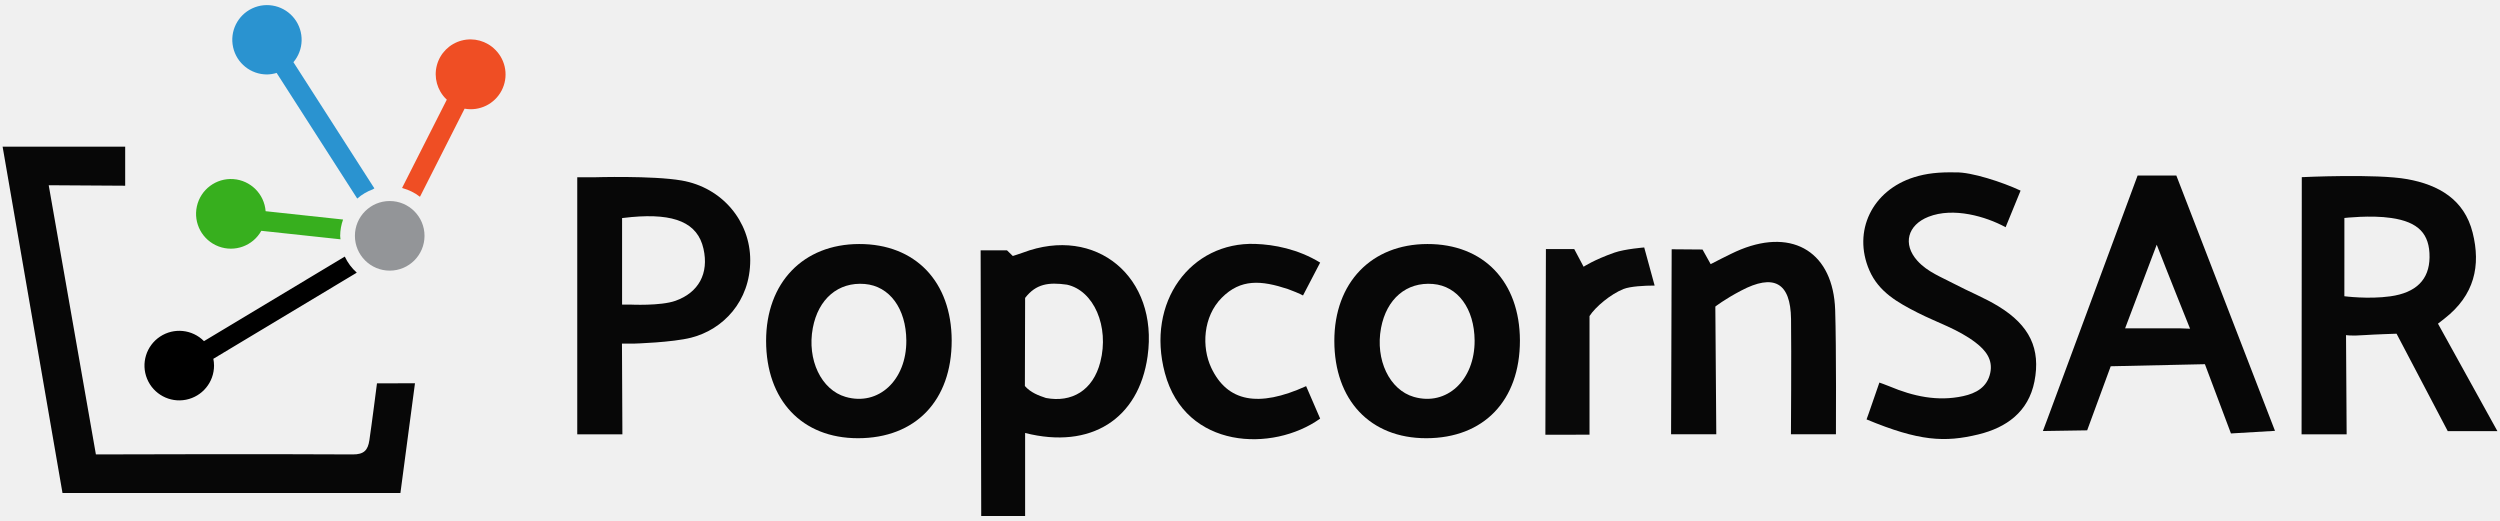
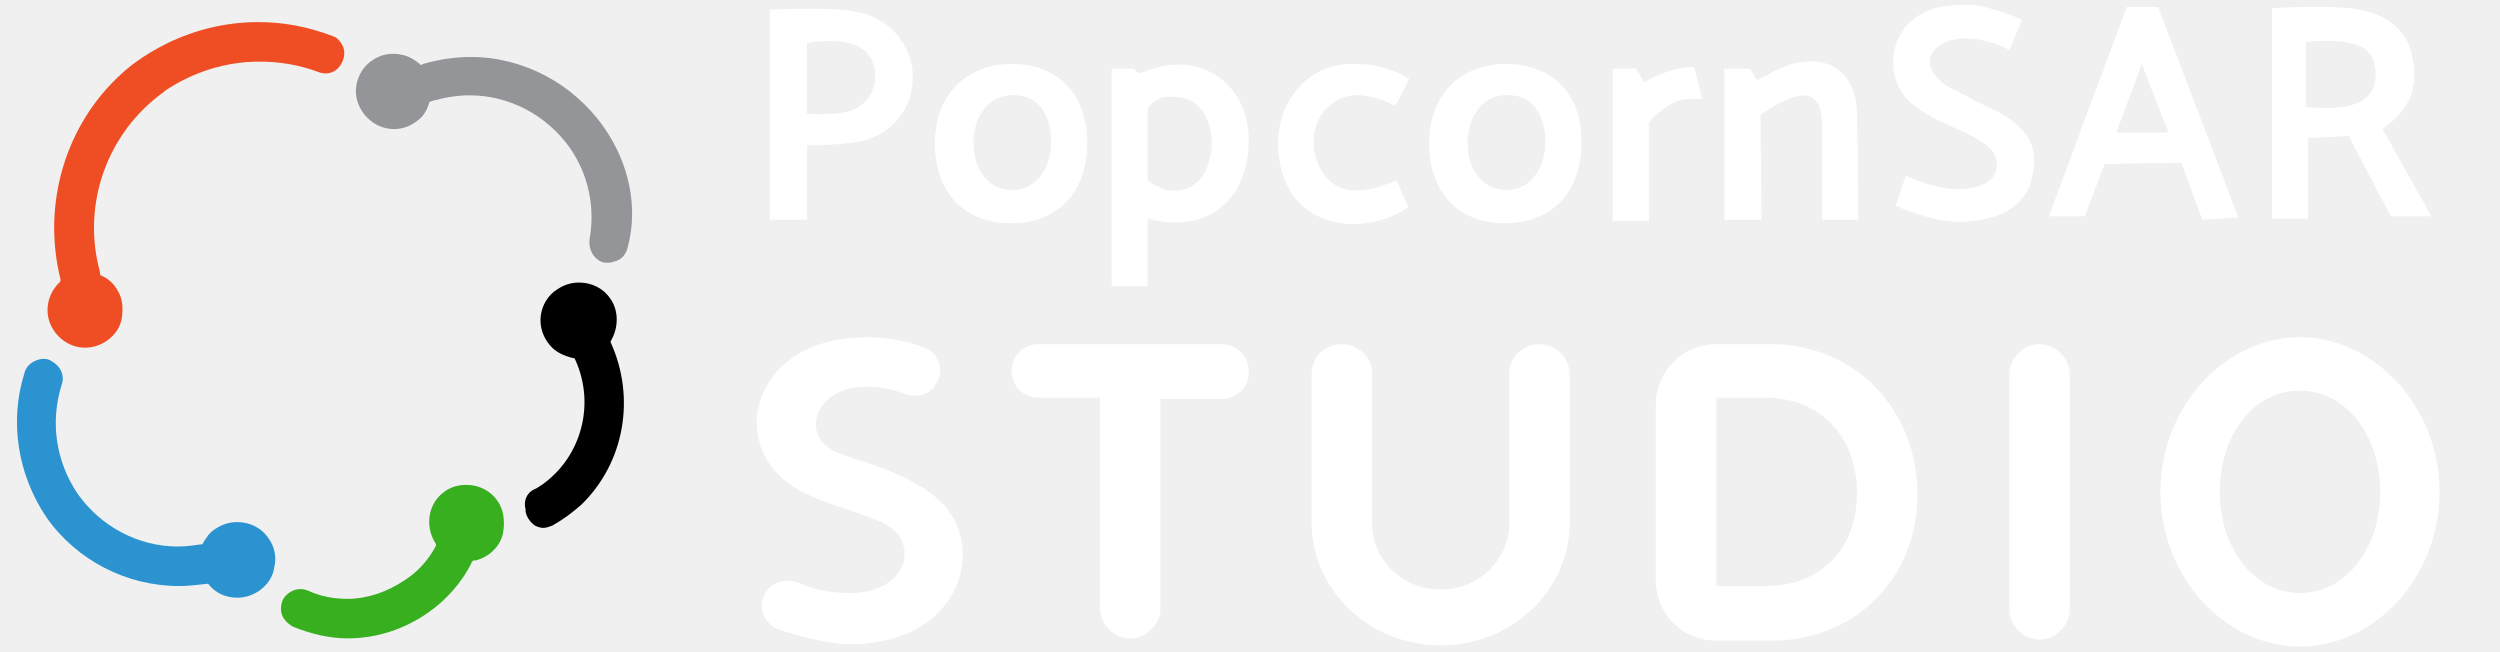
- <svg xmlns="http://www.w3.org/2000/svg" viewBox="0 0 1920 400">
-   <defs>
-     <style>.cls-1{fill:#070707;}.cls-2{fill:#090909;}.cls-3{fill:#939598;}.cls-4{fill:#ef4e24;}.cls-5{fill:#2a93d0;}.cls-6{fill:#37af1e;}</style>
-   </defs>
-   <g id="레이어_1" data-name="레이어 1">
-     <path class="cls-1" d="M1872.36,248.57s2.68-2.1,4.94-3.85c23.14-18,28.08-40.67,21.67-66.13s-26.17-36.67-50.2-41c-23.83-4.3-81-1.53-81-1.53l-.16,197.5h34.61l-.47-76.21s3.36.81,14.4,0c6.89-.5,24.41-1.07,24.41-1.07l39.3,74.81H1918Zm-71.87-51.16v-30s20.26-2.35,36,0c20.75,3,29.6,12.11,29.4,30.17-.18,17.16-10.3,27.24-30.15,30-16.77,2.37-35.27-.07-35.27-.07Z" />
-     <path class="cls-1" d="M785.5,194.06c-2.24.85-7.67,2.54-7.67,2.54l-4.48-4.36H753.13s.28,138.74.45,204.05h33.71V332.53c50.53,12.81,87.29-10.83,94.06-58.88C889.91,212.84,841.72,172.72,785.5,194.06ZM845.06,278c-5.63,21.94-22,31.4-41.78,27.65-5.84-1.91-11.78-4.21-16.17-9.18l.18-67.67c8.41-10.86,18-12.15,32.12-10.18C840.11,223.14,852.05,250.79,845.06,278Z" />
-     <path class="cls-1" d="M289.52,294.38s-4.1,32.21-5.85,43.8c-1.14,7.56-4.12,10.88-12.75,10.82-62.28-.43-197.27,0-197.27,0L37.41,142.26l58.73.37v-30H2l46,266H307.52l11.18-84.26Z" />
-     <path class="cls-1" d="M1671.42,134.79h-29.73l-69.28,187-3.47,9.24,34-.53,18.09-49.21,72.34-1.59,20,53.19,33.82-2ZM1674,252.16h-41.92s16.33-43.23,24.28-64.23c8.13,21.07,25.61,64.52,25.61,64.52Z" />
-     <path class="cls-1" d="M523.43,138.61c-22.32-3.84-67.15-2.46-67.15-2.46H443.33V333.58H478l-.33-69.69H487s29.35-.86,43.85-4.57c24.37-6.22,45.33-27.77,45.33-59.48C576.2,170.11,554.83,144,523.43,138.61ZM518.8,231c-11.43,4.1-34.87,2.92-34.87,2.92h-6.17l0-66.45h.1l7.17-.78c33.2-3,50.76,4.42,55.24,24.33C544.57,210,536.54,224.66,518.8,231Z" />
-     <path class="cls-1" d="M1534.85,235.27c-10.8-6.6-22.73-11.32-34-17.26-9.85-5.21-20.57-9.14-28.3-17.73-11.52-12.82-7.51-27.47,8.49-33.78,19.17-7.57,44.14-.25,59.27,8l11.5-28.1c-14-6.58-38-14.34-49.73-14-13.09-.31-22.71.78-32,3.69-32.38,10.13-47.35,41.5-34.46,71.41,7.23,16.78,21.94,24.89,37,32.58s31.17,12.68,44.64,23c7.59,5.82,13.49,13,11.24,23.42-2.37,10.93-10.91,15.58-20.82,17.73-19.69,4.28-38.38.13-56.58-7.52-2.58-1.09-7.73-2.9-7.73-2.9l-8.06,23.29-1.8,5c40.25,16.75,60,17.85,86,11.51,21.53-5.26,38.32-17.34,42.94-40.62C1567.38,267.85,1558.77,249.9,1534.85,235.27Z" />
-     <path class="cls-1" d="M1096.2,187.41c-43,.09-71.42,29.7-71.43,74.32,0,45.6,27.53,74.82,70.53,74.82,44.26,0,72-28.93,72-75C1167.2,216.31,1139.41,187.31,1096.2,187.41Zm-10.32,117.42c-18.76-5.38-29.81-28.53-25.25-52.91,4.2-22.44,19.61-35.52,39.88-33.83,19.08,1.59,31.79,18.88,32,43.45C1132.66,292,1111.05,312.06,1085.88,304.83Z" />
-     <path class="cls-1" d="M1337,191.56c-5.14,2.07-10,4.63-15,7.09-3.32,1.64-8.21,4.21-8.21,4.21l-6.25-11.23-23.7-.19-.45,142.1h34.72l-.73-98.1s6.69-5.34,19.7-12.2c25.22-13.3,38.08-6.31,38.44,21.78.34,26-.08,88.52-.08,88.52H1410s.35-67-.59-95.55C1407.93,194.33,1377.7,175.2,1337,191.56Z" />
-     <path class="cls-1" d="M989.11,222c1.92.64,9.93,3.83,11.6,4.93l13.17-25.26c-17.16-10.45-35.36-13.84-49.82-14.34-49.53-1.69-84.11,44.57-69.41,99.25,15.76,58.65,82.92,60.85,119.23,34.91l-10.78-24.93c-36.9,16.75-60.54,11.88-72.81-14-7.57-16-6.39-39.37,8-53.86C952.9,214,968.59,215.23,989.11,222Z" />
-     <path class="cls-2" d="M1239.91,194c-16,5.64-23.7,10.86-23.7,10.86l-7.2-13.59h-21.75l-.41,142.62,33.9-.06V242.72c4.65-7.2,16.36-16.86,26.07-20.75,5.14-2.05,16-2.66,23.94-2.66l-8-29.26S1248,191.2,1239.91,194Z" />
-     <circle class="cls-3" cx="299.3" cy="181.12" r="26.73" />
-     <path class="cls-1" d="M659.8,187.41c-43,.09-71.42,29.7-71.43,74.32,0,45.6,27.53,74.82,70.53,74.82,44.26,0,72-28.93,72-75C730.8,216.31,703,187.31,659.8,187.41ZM649.48,304.83c-18.76-5.38-29.81-28.53-25.25-52.91,4.19-22.44,19.61-35.52,39.88-33.83,19.08,1.59,31.79,18.88,31.95,43.45C696.26,292,674.64,312.06,649.48,304.83Z" />
-     <path class="cls-4" d="M380.44,38.28a26.73,26.73,0,1,0-37.8,37.8c.16.16.35.27.52.43l-34.34,67.77.49.25a38,38,0,0,1,13.22,6.6l34.28-67.67a26.71,26.71,0,0,0,23.63-45.18Z" />
-     <path class="cls-5" d="M287.52,144.67,225.35,47.76a26.63,26.63,0,1,0-20.22,9.42A26.42,26.42,0,0,0,212.45,56l61.91,96.5a37.85,37.85,0,0,1,11.93-7.08Z" />
-     <path class="cls-6" d="M263.48,168.6,204,162.2a26.75,26.75,0,1,0-3.31,15.06l60.83,6.53c-.06-.9-.27-1.75-.27-2.67A37.7,37.7,0,0,1,263.48,168.6Z" />
-     <path d="M264.79,197.05,156.66,262a26.71,26.71,0,1,0,7.72,18.77,27.07,27.07,0,0,0-.53-5.21L274,209.4A38.15,38.15,0,0,1,264.79,197.05Z" />
+ <svg xmlns="http://www.w3.org/2000/svg" version="1.1" x="0px" y="0px" viewBox="0 0 215 56" style="enable-background:new 0 0 215 56;" xml:space="preserve">
+   <style type="text/css">
+ 	.st0{display:none;}
+ 	.st1{display:inline;}
+ 	.st2{fill:#FFFFFF;}
+ 	.st3{opacity:0.5;}
+ 	.st4{fill:#1E1E1E;}
+ 	.st5{fill:#2A93D0;}
+ 	.st6{fill:#37AF1E;}
+ 	.st7{opacity:0.4;}
+ 	.st8{fill:#EF4E24;}
+ 	.st9{fill:#939598;}
+ 	.st10{fill:none;}
+ 	.st11{opacity:0.8;fill:#FFFFFF;}
+ 	.st12{opacity:0.2;}
+ 	.st13{opacity:0.3;}
+ 	.st14{opacity:0.7;}
+ 	.st15{opacity:0.9;}
+ </style>
+   <g id="레이어_2" class="st0">
+ </g>
+   <g id="레이어_1">
+     <g>
+       <path class="st5" d="M23.1,46.3c-0.6-0.9-1.6-1.4-2.7-1.4c-0.7,0-1.3,0.2-1.9,0.6c-0.5,0.3-0.8,0.8-1.1,1.3    c-0.7,0.1-1.4,0.2-2.1,0.2c-3.4,0-6.6-1.7-8.6-4.5c-1.9-2.8-2.4-6.2-1.4-9.4c0.3-0.8-0.1-1.6-0.8-2l0,0c-0.4-0.3-0.9-0.3-1.4-0.1    c-0.5,0.2-0.9,0.6-1,1.1C0.8,36.2,1.5,40.8,4,44.5c2.6,3.7,6.9,5.9,11.4,5.9c0.8,0,1.6-0.1,2.5-0.2c0.6,0.8,1.5,1.2,2.5,1.2    c0.7,0,1.3-0.2,1.9-0.6c0.7-0.5,1.2-1.2,1.3-2.1C23.8,47.9,23.6,47,23.1,46.3z" />
+       <path class="st6" d="M42.8,43.1c-0.6-0.9-1.6-1.4-2.7-1.4c-0.7,0-1.4,0.2-1.9,0.6c-1.4,1-1.7,3-0.7,4.5l0,0.1l-0.1,0.2    c-0.6,1.1-1.5,2.1-2.6,2.8c-1.5,1-3.2,1.6-4.9,1.6c-1.2,0-2.3-0.2-3.4-0.7c-0.7-0.3-1.4-0.1-1.9,0.4c0,0,0,0,0,0    c-0.4,0.4-0.5,1-0.4,1.5c0.1,0.5,0.5,0.9,1,1.2c1.5,0.6,3.1,1,4.7,1h0c2.5,0,4.9-0.8,6.9-2.2c1.6-1.1,3-2.7,3.8-4.4l0.1-0.1l0.2,0    c0.4-0.1,0.8-0.3,1.1-0.5c0.7-0.5,1.2-1.2,1.3-2.1C43.4,44.7,43.3,43.8,42.8,43.1z" />
+       <path d="M52.5,29.4l0.1-0.2c0.6-1.1,0.6-2.5-0.1-3.5c-0.6-0.9-1.6-1.4-2.7-1.4c-0.7,0-1.3,0.2-1.9,0.6c-0.8,0.5-1.3,1.4-1.4,2.3    c-0.1,0.9,0.2,1.8,0.8,2.5c0.5,0.6,1.2,0.9,2,1.1l0.1,0l0.1,0.2c1.7,3.8,0.5,8.3-2.9,10.7c-0.2,0.1-0.4,0.3-0.7,0.4    c-0.6,0.3-0.9,1-0.7,1.7c0,0.1,0,0.1,0,0.2c0.1,0.5,0.4,0.9,0.8,1.2c0.2,0.1,0.5,0.2,0.7,0.2c0.3,0,0.5-0.1,0.8-0.2    c0.9-0.5,1.7-1.1,2.5-1.8C53.7,39.8,54.7,34.2,52.5,29.4z" />
+       <path class="st9" d="M51.9,10.9c-2.6-3.7-6.9-6-11.4-6c-1.4,0-2.7,0.2-4.1,0.6l-0.2,0.1l-0.1-0.1c-0.5-0.4-1-0.7-1.6-0.8    c-0.9-0.2-1.8,0-2.5,0.5c-1.2,0.8-1.7,2.4-1.2,3.7c0.5,1.3,1.7,2.2,3.1,2.2c0.8,0,1.5-0.3,2.1-0.8c0.4-0.3,0.7-0.8,0.9-1.4l0-0.1    l0.2-0.1c1.1-0.3,2.1-0.5,3.3-0.5c3.4,0,6.6,1.7,8.6,4.5c1.6,2.3,2.2,5.1,1.7,7.9c-0.1,0.8,0.3,1.6,1,1.9l0,0v0    c0.2,0.1,0.4,0.1,0.6,0.1c0.3,0,0.5-0.1,0.8-0.2c0.5-0.2,0.8-0.7,0.9-1.2C54.9,17.8,54.1,14,51.9,10.9z" />
+     </g>
+     <path class="st8" d="M29.5,4c-0.2-0.4-0.5-0.8-0.9-0.9c-2.1-0.8-4.2-1.2-6.4-1.2c-7.2,0-11.7,4.4-11.7,4.4   C5.6,10.7,3.6,17.6,5.2,24l0,0.2l-0.1,0.1c-0.9,0.9-1.2,2.1-0.9,3.2c0.4,1.4,1.7,2.4,3.1,2.4c0.7,0,1.3-0.2,1.9-0.6   c0.7-0.5,1.2-1.2,1.3-2.1s0-1.7-0.5-2.4c-0.3-0.5-0.8-0.9-1.3-1.1l-0.1-0.1l0-0.2c-1.6-5.8,0.6-12,5.5-15.5l0.1-0.1   c2.4-1.6,5.2-2.5,8.1-2.5c1.8,0,3.5,0.3,5.1,0.9c0.8,0.3,1.6,0,2-0.8l0,0C29.6,5,29.7,4.5,29.5,4z" />
+     <g>
+       <path class="st2" d="M204.9,11.1c0,0,0.2-0.2,0.5-0.4c2.1-1.6,2.6-3.7,2-6.1c-0.6-2.3-2.4-3.4-4.6-3.8c-2.2-0.4-7.4-0.1-7.4-0.1    l0,18.1h1l1.1,0h1l0-7c0,0,0.3,0.1,1.3,0c0.6,0,2.2-0.1,2.2-0.1l3.6,6.9h3.5L204.9,11.1z M198.3,6.4V3.6c0,0,1.9-0.2,3.3,0    c1.9,0.3,2.7,1.1,2.7,2.8c0,1.6-0.9,2.5-2.8,2.8c-1.5,0.2-3.2,0-3.2,0V6.4z" />
+       <path class="st2" d="M98.6,6.1c-0.2,0.1-0.7,0.2-0.7,0.2l-0.4-0.4h-1.9c0,0,0,12.7,0,18.7c1,0,2.1,0,3.1,0c0-1.9,0-3.9,0-5.8    c4.6,1.2,8-1,8.6-5.4C108.1,7.8,103.7,4.1,98.6,6.1z M104,13.8c-0.5,2-2,2.9-3.8,2.5c-0.5-0.2-1.1-0.4-1.5-0.8l0-6.2    c0.8-1,1.6-1.1,2.9-0.9C103.6,8.7,104.7,11.3,104,13.8z" />
+       <path class="st2" d="M185.6,0.6h-1.2h-1.5l-6.4,17.2l-0.3,0.8l3.1,0l1.7-4.5l6.6-0.1l1.8,4.9l3.1-0.2L185.6,0.6z M185.9,11.4h-3.2    H182c0,0,1.5-4,2.2-5.9c0.7,1.9,2.3,5.9,2.3,5.9L185.9,11.4z" />
+       <path class="st2" d="M73.6,1c-2-0.4-6.2-0.2-6.2-0.2h-1.2c0,0,0,6.4,0,9c0,2.7,0,9.1,0,9.1h0.9h1.3h1l0-6.4h0.9c0,0,2.7-0.1,4-0.4    c2.2-0.6,4.2-2.5,4.2-5.5C78.5,3.9,76.5,1.5,73.6,1z M73.2,9.5c-1,0.4-3.2,0.3-3.2,0.3h-0.6l0-6.1h0l0.7-0.1    c3-0.3,4.7,0.4,5.1,2.2C75.5,7.5,74.8,8.9,73.2,9.5z" />
+       <path class="st2" d="M172.3,9.9c-1-0.6-2.1-1-3.1-1.6c-0.9-0.5-1.9-0.8-2.6-1.6c-1.1-1.2-0.7-2.5,0.8-3.1c1.8-0.7,4.1,0,5.4,0.7    l1.1-2.6c-1.3-0.6-3.5-1.3-4.6-1.3c-1.2,0-2.1,0.1-2.9,0.3c-3,0.9-4.3,3.8-3.2,6.6c0.7,1.5,2,2.3,3.4,3c1.4,0.7,2.9,1.2,4.1,2.1    c0.7,0.5,1.2,1.2,1,2.1c-0.2,1-1,1.4-1.9,1.6c-1.8,0.4-3.5,0-5.2-0.7c-0.2-0.1-0.7-0.3-0.7-0.3l-0.7,2.1l-0.2,0.5    c3.7,1.5,5.5,1.6,7.9,1.1c2-0.5,3.5-1.6,3.9-3.7C175.3,12.8,174.5,11.2,172.3,9.9z" />
+       <path class="st2" d="M129.5,5.5c-3.9,0-6.6,2.7-6.6,6.8c0,4.2,2.5,6.9,6.5,6.9c4.1,0,6.6-2.7,6.6-6.9    C136.1,8.1,133.5,5.5,129.5,5.5z M128.6,16.2c-1.7-0.5-2.7-2.6-2.3-4.9c0.4-2.1,1.8-3.3,3.7-3.1c1.8,0.1,2.9,1.7,2.9,4    C132.9,15.1,130.9,16.9,128.6,16.2z" />
+       <path class="st2" d="M153.3,5.8c-0.5,0.2-0.9,0.4-1.4,0.7c-0.3,0.1-0.8,0.4-0.8,0.4l-0.6-1l-2.2,0l0,13l3.2,0l-0.1-9    c0,0,0.6-0.5,1.8-1.1c2.3-1.2,3.5-0.6,3.5,2c0,2.4,0,8.1,0,8.1h0.9h1.4h0.8c0,0,0-6.1-0.1-8.8C159.8,6.1,157,4.3,153.3,5.8z" />
+       <path class="st2" d="M118.9,8.6c0.2,0.1,0.9,0.4,1.1,0.5l1.2-2.3c-1.6-1-3.2-1.3-4.6-1.3c-4.5-0.2-7.7,4.1-6.4,9.1    c1.4,5.4,7.6,5.6,10.9,3.2l-1-2.3c-3.4,1.5-5.6,1.1-6.7-1.3c-0.7-1.5-0.6-3.6,0.7-4.9C115.6,7.9,117,8,118.9,8.6z" />
+       <path class="st2" d="M143.6,6.1c-1.5,0.5-2.2,1-2.2,1l-0.7-1.2h-2l0,13.1l3.1,0v-8.4c0.4-0.7,1.5-1.5,2.4-1.9    c0.5-0.2,1.5-0.2,2.2-0.2l-0.7-2.7C145.7,5.7,144.3,5.8,143.6,6.1z" />
+       <path class="st2" d="M87,5.5c-3.9,0-6.6,2.7-6.6,6.8c0,4.2,2.5,6.9,6.5,6.9c4.1,0,6.6-2.7,6.6-6.9C93.5,8.1,91,5.5,87,5.5z     M86.1,16.2c-1.7-0.5-2.7-2.6-2.3-4.9c0.4-2.1,1.8-3.3,3.7-3.1c1.8,0.1,2.9,1.7,2.9,4C90.4,15.1,88.4,16.9,86.1,16.2z" />
+       <g>
+         <path class="st2" d="M105.1,29.6H89.3c-1.3,0-2.3,1-2.3,2.3s1,2.3,2.3,2.3h5.3v18.1c0,1.4,1.2,2.6,2.6,2.6c1.4,0,2.6-1.2,2.6-2.6     V34.3h5.3c1.3,0,2.3-1,2.3-2.3S106.4,29.6,105.1,29.6z" />
+         <path class="st2" d="M175.4,29.6c-1.4,0-2.6,1.2-2.6,2.6v20.2c0,1.4,1.2,2.6,2.6,2.6c1.4,0,2.6-1.2,2.6-2.6V32.2     C178,30.8,176.8,29.6,175.4,29.6z" />
+         <path class="st2" d="M132.4,29.6c-1.4,0-2.6,1.1-2.6,2.5V45c0,3.1-2.6,5.7-5.9,5.7c-3.3,0-5.9-2.5-5.9-5.7V32.1     c0-1.4-1.2-2.5-2.6-2.5c-1.4,0-2.6,1.1-2.6,2.5v12.8c0,5.9,5,10.6,11.1,10.6c6.1,0,11.1-4.7,11.1-10.6V32.1     C134.9,30.7,133.8,29.6,132.4,29.6z" />
+         <path class="st2" d="M152.3,29.6h-4.7c-2.9,0-5.2,2.3-5.2,5.2v15.1c0,2.9,2.3,5.2,5.2,5.2h4.7c7.4,0,12.6-5.5,12.6-12.6     C164.9,35.3,159.6,29.6,152.3,29.6z M151.8,50.4h-4.2V34.2h4.2c4.9,0,7.9,3.5,7.9,8.2S156.7,50.4,151.8,50.4z" />
+         <path class="st2" d="M197.8,29c-6.4,0-12,5.9-12,13.3s5.6,13.3,12,13.3c6.4,0,12-5.9,12-13.3S204.1,29,197.8,29z M197.8,51     c-4,0-6.9-3.9-6.9-8.7s2.8-8.7,6.9-8.7c4,0,6.9,3.9,6.9,8.7S201.8,51,197.8,51z" />
+         <path class="st2" d="M72.2,39c-3.1-1.2-2.3-4.3,0-5.3c1.6-0.7,3.9-0.5,5.7,0.2c0.9,0.3,1.9,0.1,2.5-0.7l0-0.1     c0.9-1.1,0.4-2.7-0.9-3.2c-1.3-0.5-3-0.9-4.8-0.9c-6,0-8.6,3-9.4,5.7c-0.8,3,0.6,6.2,4.1,7.8c2.1,1,5,1.7,6.6,2.5     c3.3,1.7,1.9,6-2.8,6c-1.6,0-2.9-0.2-4.6-0.9c-1.1-0.4-2.4,0-2.9,1.1c-0.5,1.1,0,2.4,1.2,2.9c2.2,0.8,4.8,1.3,6.2,1.3     c7.3,0,10.3-4.9,9.6-8.8C82,41.5,74.8,40,72.2,39z" />
+       </g>
+     </g>
  </g>
</svg>
